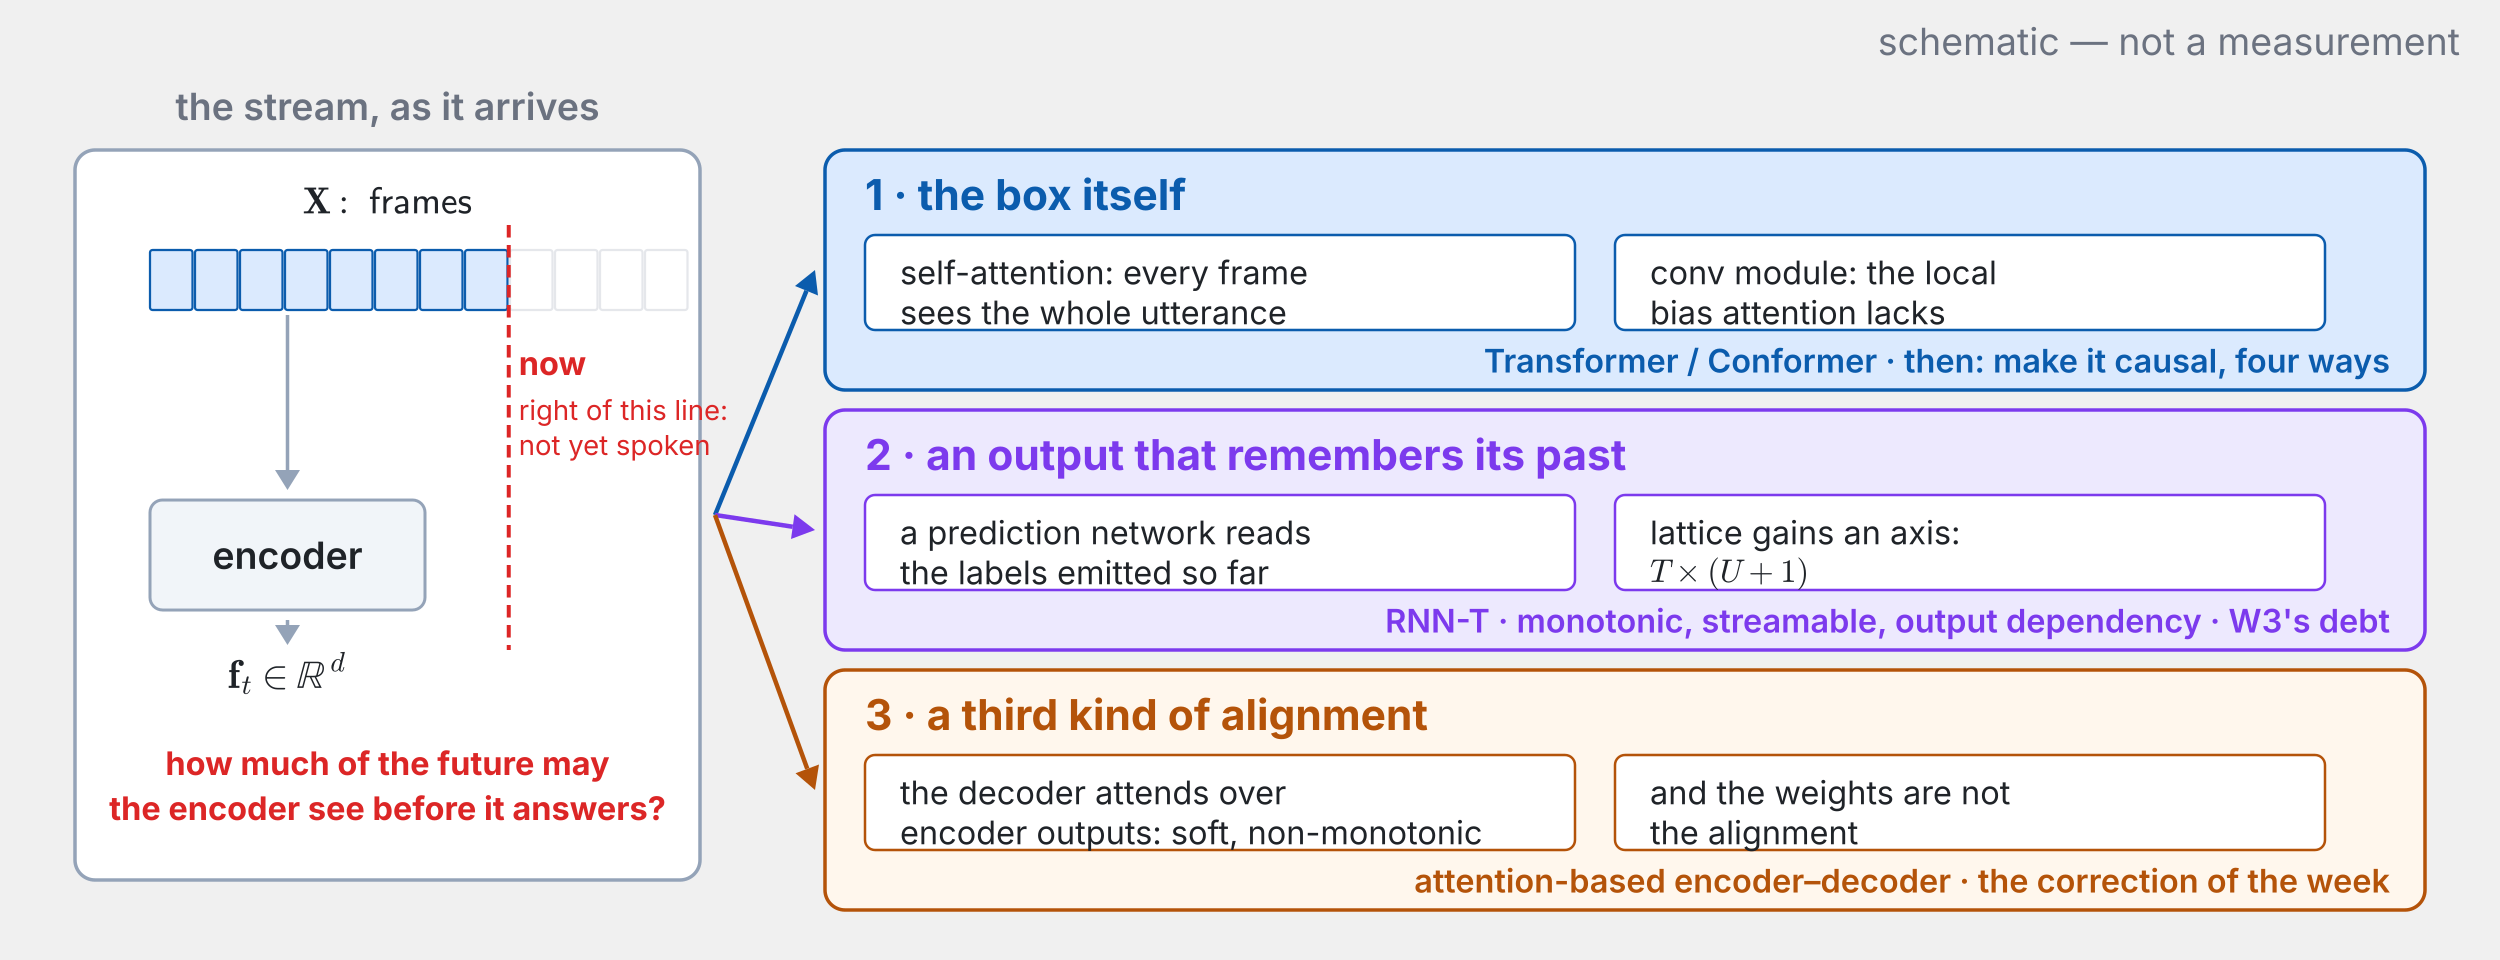
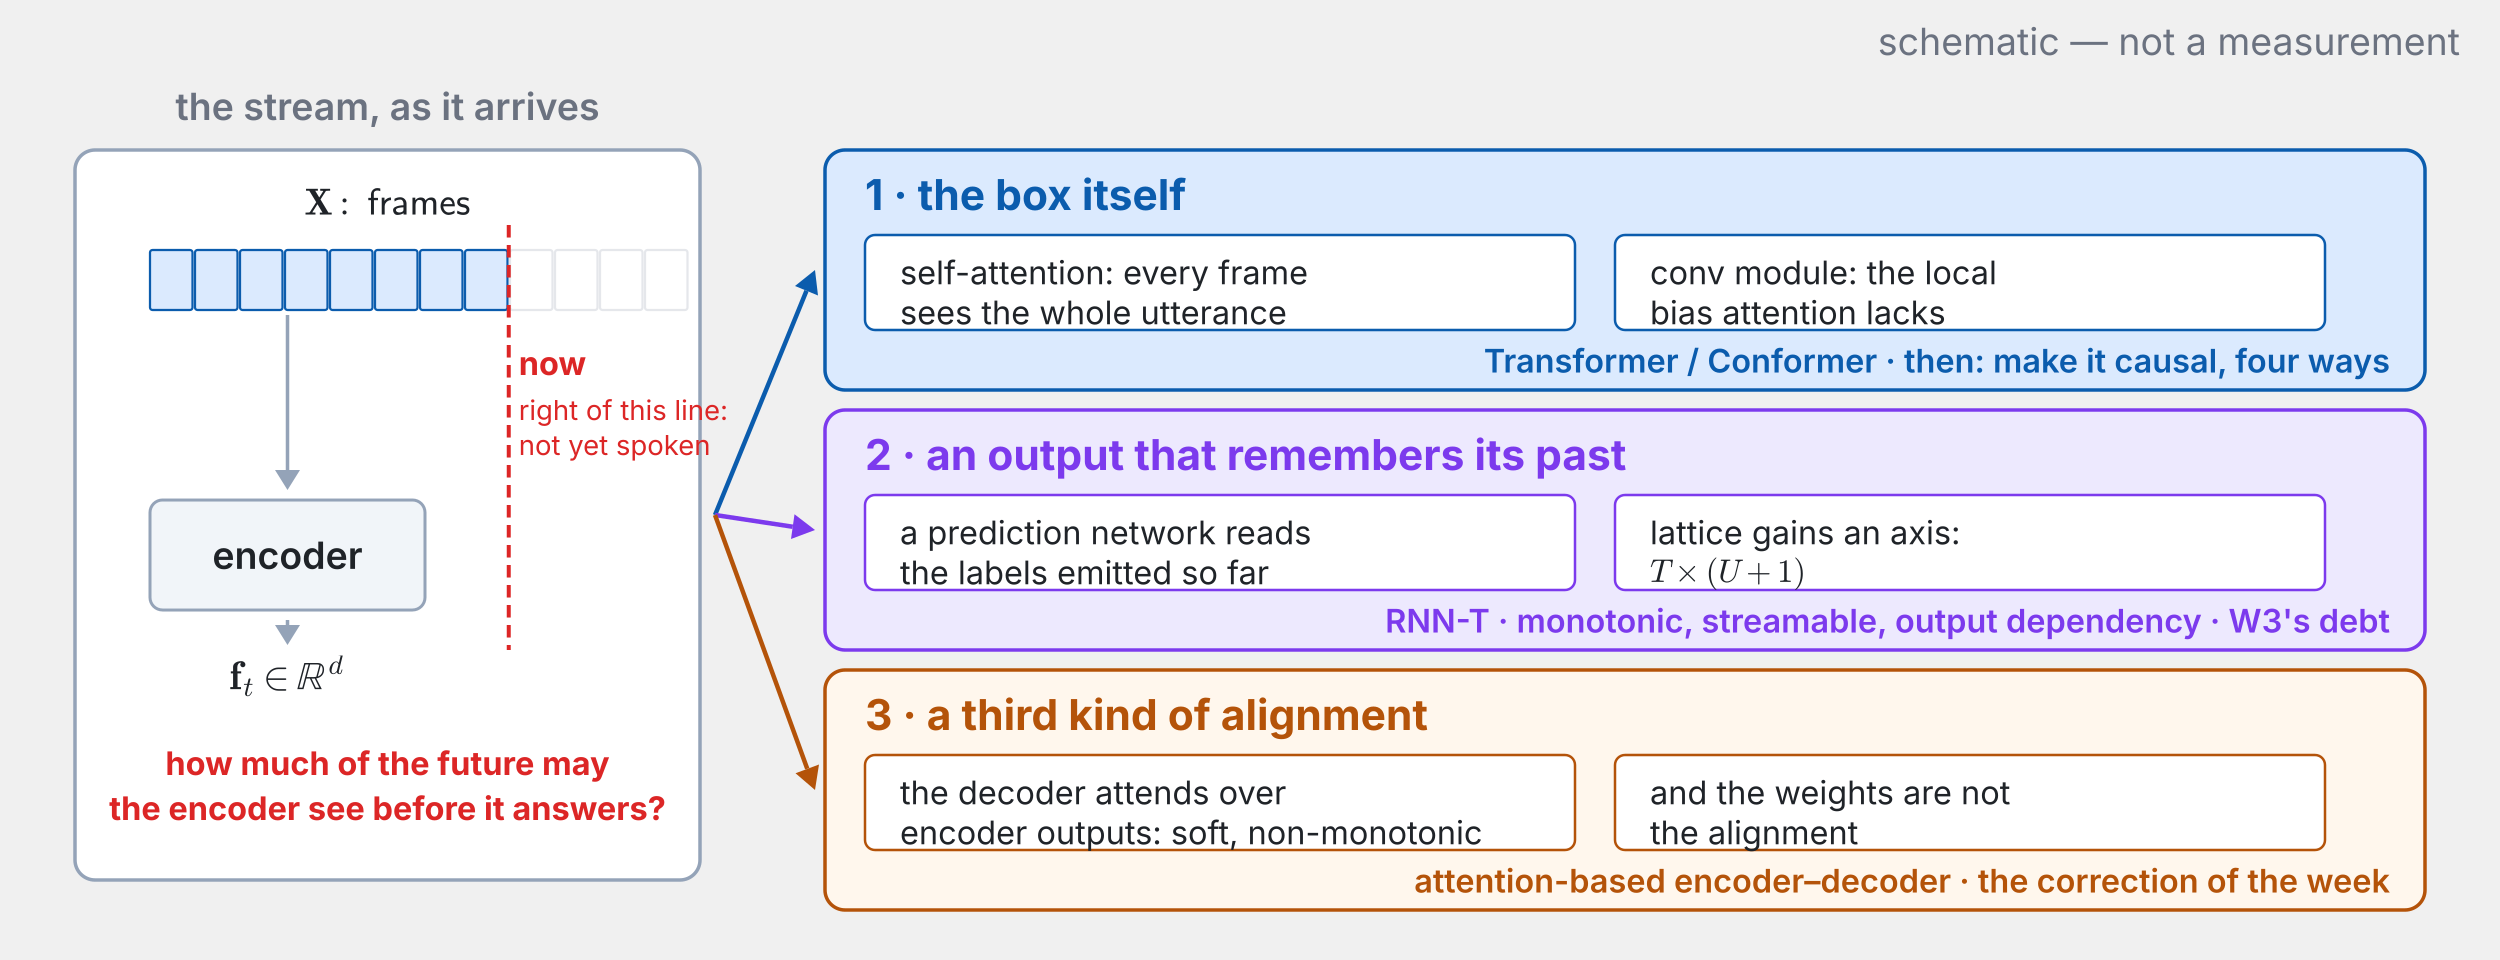
<svg xmlns="http://www.w3.org/2000/svg" xmlns:xlink="http://www.w3.org/1999/xlink" viewBox="0 0 1000 384" width="100%" role="img" font-family="system-ui,-apple-system,Segoe UI,sans-serif">
  <text x="984.0" y="22.0" font-size="15" font-weight="400" fill="#6b7280" text-anchor="end" dominant-baseline="auto">schematic — not a measurement</text>
  <g class="fragment" data-fragment-index="0">
    <rect x="30.0" y="60.0" width="250.0" height="292.0" rx="8" fill="#ffffff" stroke="#94a3b8" stroke-width="1.4" />
    <text x="155.0" y="48.0" font-size="15" font-weight="600" fill="#6b7280" text-anchor="middle" dominant-baseline="auto">the stream, as it arrives</text>
    <rect x="60.0" y="100.0" width="17.0" height="24.0" rx="1" fill="#dbeafe" stroke="#0b5cad" stroke-width="0.9" />
    <rect x="78.0" y="100.0" width="17.0" height="24.0" rx="1" fill="#dbeafe" stroke="#0b5cad" stroke-width="0.9" />
    <rect x="96.0" y="100.0" width="17.0" height="24.0" rx="1" fill="#dbeafe" stroke="#0b5cad" stroke-width="0.9" />
    <rect x="114.0" y="100.0" width="17.0" height="24.0" rx="1" fill="#dbeafe" stroke="#0b5cad" stroke-width="0.9" />
    <rect x="132.0" y="100.0" width="17.0" height="24.0" rx="1" fill="#dbeafe" stroke="#0b5cad" stroke-width="0.9" />
    <rect x="150.0" y="100.0" width="17.0" height="24.0" rx="1" fill="#dbeafe" stroke="#0b5cad" stroke-width="0.9" />
    <rect x="168.0" y="100.0" width="17.0" height="24.0" rx="1" fill="#dbeafe" stroke="#0b5cad" stroke-width="0.9" />
    <rect x="186.0" y="100.0" width="17.0" height="24.0" rx="1" fill="#dbeafe" stroke="#0b5cad" stroke-width="0.9" />
    <rect x="204.0" y="100.0" width="17.0" height="24.0" rx="1" fill="#ffffff" stroke="#e5e7eb" stroke-width="0.9" />
    <rect x="222.0" y="100.0" width="17.0" height="24.0" rx="1" fill="#ffffff" stroke="#e5e7eb" stroke-width="0.9" />
    <rect x="240.0" y="100.0" width="17.0" height="24.0" rx="1" fill="#ffffff" stroke="#e5e7eb" stroke-width="0.9" />
    <rect x="258.0" y="100.0" width="17.0" height="24.0" rx="1" fill="#ffffff" stroke="#e5e7eb" stroke-width="0.9" />
-     <svg x="121.1" y="74" width="67.8" height="15" viewBox="0 0 67.8 15">
+     <svg x="121.775" y="74.483" width="66.45" height="14.517" viewBox="0 0 66.45 14.517">
      <defs>
        <style type="text/css">*{stroke-linejoin: round; stroke-linecap: butt}</style>
      </defs>
      <g id="w4t11-figure_1">
        <g id="w4t11-patch_1">
-           <path d="M 0 15  L 67.8 15  L 67.8 0  L 0 0  L 0 15  z " style="fill: none" />
+           <path d="M 0 14.517  L 66.45 14.517  L 66.45 -0  L 0 -0  L 0 14.517  z " style="fill: none" />
        </g>
        <g id="w4t11-text_1">
-           <g style="fill: #1f2328" transform="translate(0 11.39648) scale(0.15 -0.15)">
+           <g style="fill: #1f2328" transform="translate(0 11.39766) scale(0.15 -0.15)">
            <defs>
-               <path id="w4t11-Cmb10-81" d="M 184 0  L 184 325  Q 856 325 909 384  L 2009 2106  L 825 4063  L 269 4063  L 269 4391  L 2291 4391  L 2291 4063  L 1838 4063  L 2528 2919  L 3225 4013  Q 3225 4028 3158 4036  Q 3091 4044 3053 4044  Q 2872 4063 2688 4063  L 2688 4391  L 4384 4391  L 4384 4063  Q 4159 4063 3925 4053  Q 3691 4044 3653 4006  L 2741 2572  L 4091 325  L 4653 325  L 4653 0  L 2625 0  L 2625 325  L 3084 325  L 2222 1759  L 1344 378  Q 1344 369 1411 358  Q 1478 347 1509 347  Q 1681 325 1881 325  L 1881 0  L 184 0  z " transform="scale(0.015625)" />
-               <path id="w4t11-Cmr10-55" d="M 538 353  Q 538 497 644 600  Q 750 703 891 703  Q 978 703 1062 656  Q 1147 609 1194 525  Q 1241 441 1241 353  Q 1241 213 1137 106  Q 1034 0 891 0  Q 750 0 644 106  Q 538 213 538 353  z M 538 2406  Q 538 2497 584 2578  Q 631 2659 714 2709  Q 797 2759 891 2759  Q 981 2759 1064 2709  Q 1147 2659 1194 2578  Q 1241 2497 1241 2406  Q 1241 2263 1139 2158  Q 1038 2053 891 2053  Q 747 2053 642 2158  Q 538 2263 538 2406  z " transform="scale(0.015625)" />
-               <path id="w4t11-Cmss10-50" d="M 634 0  L 634 2444  L 172 2444  L 172 2841  L 634 2841  L 634 3438  Q 634 3722 775 3969  Q 916 4216 1159 4364  Q 1403 4513 1684 4513  Q 1784 4513 1990 4491  Q 2197 4469 2222 4441  L 2222 3988  Q 2097 4044 1967 4070  Q 1838 4097 1684 4097  Q 1475 4097 1297 3976  Q 1119 3856 1119 3653  L 1119 2841  L 1831 2841  L 1831 2444  L 1141 2444  L 1141 0  L 634 0  z " transform="scale(0.015625)" />
-               <path id="w4t11-Cmss10-84" d="M 513 0  L 513 2881  L 984 2881  L 984 2328  Q 1109 2503 1287 2637  Q 1466 2772 1670 2842  Q 1875 2913 2094 2913  L 2094 2456  Q 1809 2456 1561 2315  Q 1313 2175 1166 1933  Q 1019 1691 1019 1403  L 1019 0  L 513 0  z " transform="scale(0.015625)" />
-               <path id="w4t11-Cmss10-73" d="M 972 -72  Q 766 -72 605 48  Q 444 169 356 359  Q 269 550 269 763  Q 269 1072 580 1256  Q 891 1441 1305 1511  Q 1719 1581 2041 1581  L 2041 1881  Q 2041 2128 1900 2337  Q 1759 2547 1522 2547  Q 1225 2547 1000 2473  Q 775 2400 531 2222  L 494 2675  Q 753 2825 987 2887  Q 1222 2950 1522 2950  Q 1806 2950 2047 2801  Q 2288 2653 2427 2408  Q 2566 2163 2566 1881  L 2566 0  L 2059 0  L 2059 238  Q 1859 84 1576 6  Q 1294 -72 972 -72  z M 756 763  Q 756 566 937 456  Q 1119 347 1331 347  Q 1600 347 1820 467  Q 2041 588 2041 831  L 2041 1228  Q 1641 1228 1198 1125  Q 756 1022 756 763  z " transform="scale(0.015625)" />
-               <path id="w4t11-Cmss10-38" d="M 506 0  L 506 2881  L 991 2881  L 991 2444  Q 1163 2666 1403 2789  Q 1644 2913 1919 2913  Q 2563 2913 2731 2400  Q 2903 2638 3158 2775  Q 3413 2913 3694 2913  Q 4172 2913 4373 2644  Q 4575 2375 4575 1881  L 4575 0  L 4050 0  L 4050 1881  Q 4050 2497 3419 2497  Q 3206 2497 3065 2355  Q 2925 2213 2864 2005  Q 2803 1797 2803 1588  L 2803 0  L 2278 0  L 2278 1881  Q 2278 2203 2120 2350  Q 1963 2497 1644 2497  Q 1428 2497 1290 2355  Q 1153 2213 1092 2005  Q 1031 1797 1031 1588  L 1031 0  L 506 0  z " transform="scale(0.015625)" />
-               <path id="w4t11-Cmss10-82" d="M 1594 -72  Q 1300 -72 1044 51  Q 788 175 602 390  Q 416 606 314 882  Q 213 1159 213 1441  Q 213 1806 373 2159  Q 534 2513 831 2731  Q 1128 2950 1503 2950  Q 2116 2950 2386 2500  Q 2656 2050 2656 1403  L 684 1403  Q 684 1150 801 904  Q 919 659 1130 503  Q 1341 347 1594 347  Q 2150 347 2584 691  L 2625 256  Q 2491 122 2162 25  Q 1834 -72 1594 -72  z M 722 1778  L 2259 1778  Q 2209 2103 2015 2318  Q 1822 2534 1503 2534  Q 1316 2534 1150 2426  Q 984 2319 876 2145  Q 769 1972 722 1778  z " transform="scale(0.015625)" />
-               <path id="w4t11-Cmss10-52" d="M 178 213  L 263 672  Q 716 359 1259 359  Q 1494 359 1659 461  Q 1825 563 1825 781  Q 1825 947 1698 1053  Q 1572 1159 1403 1191  L 1013 1269  Q 688 1334 450 1559  Q 213 1784 213 2100  Q 213 2391 353 2583  Q 494 2775 731 2862  Q 969 2950 1259 2950  Q 1538 2950 1745 2904  Q 1953 2859 2194 2747  L 2119 2297  Q 1888 2434 1673 2490  Q 1459 2547 1191 2547  Q 981 2547 836 2455  Q 691 2363 691 2163  Q 691 2025 800 1926  Q 909 1828 1063 1791  L 1491 1709  Q 1709 1659 1895 1537  Q 2081 1416 2192 1233  Q 2303 1050 2303 831  Q 2303 525 2167 323  Q 2031 122 1798 25  Q 1566 -72 1259 -72  Q 684 -72 178 213  z " transform="scale(0.015625)" />
+               <path id="w4t11-Cmb10-58" d="M 184 0  L 184 325  Q 856 325 909 384  L 2009 2106  L 825 4063  L 269 4063  L 269 4391  L 2291 4391  L 2291 4063  L 1838 4063  L 2528 2919  L 3225 4013  Q 3225 4028 3158 4036  Q 3091 4044 3053 4044  Q 2872 4063 2688 4063  L 2688 4391  L 4384 4391  L 4384 4063  Q 4159 4063 3925 4053  Q 3691 4044 3653 4006  L 2741 2572  L 4091 325  L 4653 325  L 4653 0  L 2625 0  L 2625 325  L 3084 325  L 2222 1759  L 1344 378  Q 1344 369 1411 358  Q 1478 347 1509 347  Q 1681 325 1881 325  L 1881 0  L 184 0  z " transform="scale(0.015625)" />
+               <path id="w4t11-Cmr10-3a" d="M 538 353  Q 538 497 644 600  Q 750 703 891 703  Q 978 703 1062 656  Q 1147 609 1194 525  Q 1241 441 1241 353  Q 1241 213 1137 106  Q 1034 0 891 0  Q 750 0 644 106  Q 538 213 538 353  z M 538 2406  Q 538 2497 584 2578  Q 631 2659 714 2709  Q 797 2759 891 2759  Q 981 2759 1064 2709  Q 1147 2659 1194 2578  Q 1241 2497 1241 2406  Q 1241 2263 1139 2158  Q 1038 2053 891 2053  Q 747 2053 642 2158  Q 538 2263 538 2406  z " transform="scale(0.015625)" />
+               <path id="w4t11-Cmss10-66" d="M 634 0  L 634 2444  L 172 2444  L 172 2841  L 634 2841  L 634 3438  Q 634 3722 775 3969  Q 916 4216 1159 4364  Q 1403 4513 1684 4513  Q 1784 4513 1990 4491  Q 2197 4469 2222 4441  L 2222 3988  Q 2097 4044 1967 4070  Q 1838 4097 1684 4097  Q 1475 4097 1297 3976  Q 1119 3856 1119 3653  L 1119 2841  L 1831 2841  L 1831 2444  L 1141 2444  L 1141 0  L 634 0  z " transform="scale(0.015625)" />
+               <path id="w4t11-Cmss10-72" d="M 513 0  L 513 2881  L 984 2881  L 984 2328  Q 1109 2503 1287 2637  Q 1466 2772 1670 2842  Q 1875 2913 2094 2913  L 2094 2456  Q 1809 2456 1561 2315  Q 1313 2175 1166 1933  Q 1019 1691 1019 1403  L 1019 0  L 513 0  z " transform="scale(0.015625)" />
+               <path id="w4t11-Cmss10-61" d="M 972 -72  Q 766 -72 605 48  Q 444 169 356 359  Q 269 550 269 763  Q 269 1072 580 1256  Q 891 1441 1305 1511  Q 1719 1581 2041 1581  L 2041 1881  Q 2041 2128 1900 2337  Q 1759 2547 1522 2547  Q 1225 2547 1000 2473  Q 775 2400 531 2222  L 494 2675  Q 753 2825 987 2887  Q 1222 2950 1522 2950  Q 1806 2950 2047 2801  Q 2288 2653 2427 2408  Q 2566 2163 2566 1881  L 2566 0  L 2059 0  L 2059 238  Q 1859 84 1576 6  Q 1294 -72 972 -72  z M 756 763  Q 756 566 937 456  Q 1119 347 1331 347  Q 1600 347 1820 467  Q 2041 588 2041 831  L 2041 1228  Q 1641 1228 1198 1125  Q 756 1022 756 763  z " transform="scale(0.015625)" />
+               <path id="w4t11-Cmss10-6d" d="M 506 0  L 506 2881  L 991 2881  L 991 2444  Q 1163 2666 1403 2789  Q 1644 2913 1919 2913  Q 2563 2913 2731 2400  Q 2903 2638 3158 2775  Q 3413 2913 3694 2913  Q 4172 2913 4373 2644  Q 4575 2375 4575 1881  L 4575 0  L 4050 0  L 4050 1881  Q 4050 2497 3419 2497  Q 3206 2497 3065 2355  Q 2925 2213 2864 2005  Q 2803 1797 2803 1588  L 2803 0  L 2278 0  L 2278 1881  Q 2278 2203 2120 2350  Q 1963 2497 1644 2497  Q 1428 2497 1290 2355  Q 1153 2213 1092 2005  Q 1031 1797 1031 1588  L 1031 0  L 506 0  z " transform="scale(0.015625)" />
+               <path id="w4t11-Cmss10-65" d="M 1594 -72  Q 1300 -72 1044 51  Q 788 175 602 390  Q 416 606 314 882  Q 213 1159 213 1441  Q 213 1806 373 2159  Q 534 2513 831 2731  Q 1128 2950 1503 2950  Q 2116 2950 2386 2500  Q 2656 2050 2656 1403  L 684 1403  Q 684 1150 801 904  Q 919 659 1130 503  Q 1341 347 1594 347  Q 2150 347 2584 691  L 2625 256  Q 2491 122 2162 25  Q 1834 -72 1594 -72  z M 722 1778  L 2259 1778  Q 2209 2103 2015 2318  Q 1822 2534 1503 2534  Q 1316 2534 1150 2426  Q 984 2319 876 2145  Q 769 1972 722 1778  z " transform="scale(0.015625)" />
+               <path id="w4t11-Cmss10-73" d="M 178 213  L 263 672  Q 716 359 1259 359  Q 1494 359 1659 461  Q 1825 563 1825 781  Q 1825 947 1698 1053  Q 1572 1159 1403 1191  L 1013 1269  Q 688 1334 450 1559  Q 213 1784 213 2100  Q 213 2391 353 2583  Q 494 2775 731 2862  Q 969 2950 1259 2950  Q 1538 2950 1745 2904  Q 1953 2859 2194 2747  L 2119 2297  Q 1888 2434 1673 2490  Q 1459 2547 1191 2547  Q 981 2547 836 2455  Q 691 2363 691 2163  Q 691 2025 800 1926  Q 909 1828 1063 1791  L 1491 1709  Q 1709 1659 1895 1537  Q 2081 1416 2192 1233  Q 2303 1050 2303 831  Q 2303 525 2167 323  Q 2031 122 1798 25  Q 1566 -72 1259 -72  Q 684 -72 178 213  z " transform="scale(0.015625)" />
            </defs>
-             <use xlink:href="#w4t11-Cmb10-81" transform="translate(0 0.484375)" />
-             <use xlink:href="#w4t11-Cmr10-55" transform="translate(95.48834 0.484375)" />
-             <use xlink:href="#w4t11-Cmss10-50" transform="translate(176.507 0.484375)" />
-             <use xlink:href="#w4t11-Cmss10-84" transform="translate(207.0246 0.484375)" />
-             <use xlink:href="#w4t11-Cmss10-73" transform="translate(241.1066 0.484375)" />
-             <use xlink:href="#w4t11-Cmss10-38" transform="translate(289.1047 0.484375)" />
-             <use xlink:href="#w4t11-Cmss10-82" transform="translate(368.4992 0.484375)" />
-             <use xlink:href="#w4t11-Cmss10-52" transform="translate(412.884 0.484375)" />
+             <use xlink:href="#w4t11-Cmb10-58" transform="translate(0 0.484375)" />
+             <use xlink:href="#w4t11-Cmr10-3a" transform="translate(93.04688 0.484375)" />
+             <use xlink:href="#w4t11-Cmss10-66" transform="translate(167.555 0.484375)" />
+             <use xlink:href="#w4t11-Cmss10-72" transform="translate(198.0726 0.484375)" />
+             <use xlink:href="#w4t11-Cmss10-61" transform="translate(232.1547 0.484375)" />
+             <use xlink:href="#w4t11-Cmss10-6d" transform="translate(280.1527 0.484375)" />
+             <use xlink:href="#w4t11-Cmss10-65" transform="translate(359.5472 0.484375)" />
+             <use xlink:href="#w4t11-Cmss10-73" transform="translate(403.932 0.484375)" />
          </g>
        </g>
      </g>
    </svg>
    <line x1="203.5" y1="90.0" x2="203.5" y2="260.0" stroke="#dc2626" stroke-width="1.6" stroke-dasharray="5 3" />
    <text x="207.5" y="150.0" font-size="13" font-weight="700" fill="#dc2626" text-anchor="start" dominant-baseline="auto">now</text>
    <text x="207.5" y="168.0" font-size="11" font-weight="400" fill="#dc2626" text-anchor="start" dominant-baseline="auto">right of this line:</text>
    <text x="207.5" y="182.0" font-size="11" font-weight="400" fill="#dc2626" text-anchor="start" dominant-baseline="auto">not yet spoken</text>
    <rect x="60.0" y="200.0" width="110.0" height="44.0" rx="5" fill="#f1f5f9" stroke="#94a3b8" stroke-width="1.2" />
    <text x="115.0" y="222.0" font-size="15" font-weight="600" fill="#1f2328" text-anchor="middle" dominant-baseline="middle">encoder</text>
    <line x1="115.0" y1="126.0" x2="115.0" y2="188.0" stroke="#94a3b8" stroke-width="1.4" />
    <polygon points="115.0,196.0 110.0,188.0 120.0,188.0" fill="#94a3b8" />
-     <svg x="91.08" y="260.756" width="47.84" height="18.244" viewBox="0 0 47.84 18.244">
+     <svg x="91.72" y="262.2" width="46.56" height="16.8" viewBox="0 0 46.56 16.8">
      <defs>
        <style type="text/css">*{stroke-linejoin: round; stroke-linecap: butt}</style>
      </defs>
      <g id="w4t12-figure_1">
        <g id="w4t12-patch_1">
-           <path d="M 0 18.244  L 47.84 18.244  L 47.84 0  L 0 0  L 0 18.244  z " style="fill: none" />
+           <path d="M 0 16.8  L 46.56 16.8  L 46.56 0  L 0 0  L 0 16.8  z " style="fill: none" />
        </g>
        <g id="w4t12-text_1">
-           <g style="fill: #1f2328" transform="translate(0 14.4) scale(0.16 -0.16)">
+           <g style="fill: #1f2328" transform="translate(0 13.4725) scale(0.16 -0.16)">
            <defs>
-               <path id="w4t12-Cmb10-50" d="M 159 0  L 159 325  L 603 325  L 603 2516  L 244 2516  L 244 2841  L 603 2841  L 603 3525  Q 603 3853 801 4070  Q 1000 4288 1304 4384  Q 1609 4481 1931 4481  Q 2188 4481 2380 4318  Q 2572 4156 2572 3909  Q 2572 3738 2453 3619  Q 2334 3500 2169 3500  Q 2003 3500 1881 3622  Q 1759 3744 1759 3909  Q 1759 4106 1900 4225  L 1869 4225  Q 1581 4225 1431 4014  Q 1281 3803 1281 3506  L 1281 2841  L 1900 2841  L 1900 2516  L 1319 2516  L 1319 325  L 1875 325  L 1875 0  L 159 0  z " transform="scale(0.015625)" />
-               <path id="w4t12-Cmmi10-30" d="M 397 519  Q 397 613 416 697  L 878 2534  L 206 2534  Q 141 2534 141 2619  Q 166 2759 225 2759  L 934 2759  L 1191 3803  Q 1216 3888 1291 3947  Q 1366 4006 1459 4006  Q 1541 4006 1595 3957  Q 1650 3909 1650 3828  Q 1650 3809 1648 3798  Q 1647 3788 1644 3775  L 1388 2759  L 2047 2759  Q 2113 2759 2113 2675  Q 2109 2659 2100 2621  Q 2091 2584 2075 2559  Q 2059 2534 2028 2534  L 1331 2534  L 872 684  Q 825 503 825 372  Q 825 97 1013 97  Q 1294 97 1511 361  Q 1728 625 1844 941  Q 1869 978 1894 978  L 1972 978  Q 1997 978 2012 961  Q 2028 944 2028 922  Q 2028 909 2022 903  Q 1881 516 1612 222  Q 1344 -72 997 -72  Q 744 -72 570 93  Q 397 259 397 519  z " transform="scale(0.015625)" />
-               <path id="w4t12-Cmsy10-3b" d="M 1356 403  Q 1838 0 2497 0  L 3616 0  Q 3666 0 3698 -37  Q 3731 -75 3731 -128  Q 3731 -175 3698 -215  Q 3666 -256 3616 -256  L 2478 -256  Q 1969 -256 1519 -12  Q 1069 231 800 657  Q 531 1084 531 1600  Q 531 2116 800 2542  Q 1069 2969 1519 3212  Q 1969 3456 2478 3456  L 3616 3456  Q 3666 3456 3698 3415  Q 3731 3375 3731 3328  Q 3731 3275 3698 3237  Q 3666 3200 3616 3200  L 2497 3200  Q 2184 3200 1889 3097  Q 1594 2994 1356 2797  Q 1122 2600 958 2304  Q 794 2009 794 1728  L 3616 1728  Q 3666 1728 3698 1687  Q 3731 1647 3731 1600  Q 3731 1553 3698 1512  Q 3666 1472 3616 1472  L 794 1472  Q 794 1194 958 897  Q 1122 600 1356 403  z " transform="scale(0.015625)" />
-               <path id="w4t12-STIXGeneral-Italic-2dd" d="M 1229 4179  L 3360 4179  Q 3827 4179 4108 3894  Q 4390 3610 4390 3142  Q 4390 2554 4060 2186  Q 3731 1818 3149 1715  L 4026 0  L 2925 0  L 2125 1690  L 1549 1690  L 1094 0  L 109 0  L 1229 4179  z M 3866 3821  L 3392 2022  Q 3770 2144 3962 2438  Q 4154 2733 4154 3136  Q 4154 3584 3866 3821  z M 3142 1978  L 3648 3872  Q 3450 3942 3296 3942  L 2150 3942  L 1613 1926  L 2630 1926  Q 2957 1926 3142 1978  z M 3629 237  L 2899 1696  Q 2829 1683 2682 1683  Q 2630 1683 2531 1686  Q 2432 1690 2387 1690  L 3072 237  L 3629 237  z M 1907 3942  L 1408 3942  L 416 237  L 915 237  L 1907 3942  z " transform="scale(0.015625)" />
-               <path id="w4t12-Cmmi10-51" d="M 1113 -72  Q 709 -72 476 233  Q 244 538 244 953  Q 244 1363 456 1803  Q 669 2244 1030 2536  Q 1391 2828 1806 2828  Q 1994 2828 2145 2723  Q 2297 2619 2381 2444  L 2741 3872  Q 2766 3981 2772 4044  Q 2772 4147 2356 4147  Q 2291 4147 2291 4231  Q 2294 4247 2305 4287  Q 2316 4328 2333 4350  Q 2350 4372 2381 4372  L 3244 4441  Q 3322 4441 3322 4359  L 2400 678  Q 2356 572 2356 372  Q 2356 97 2541 97  Q 2741 97 2845 351  Q 2950 606 3022 941  Q 3034 978 3072 978  L 3150 978  Q 3175 978 3190 956  Q 3206 934 3206 916  Q 3094 469 2961 198  Q 2828 -72 2528 -72  Q 2313 -72 2147 54  Q 1981 181 1941 391  Q 1528 -72 1113 -72  z M 1119 97  Q 1350 97 1567 270  Q 1784 444 1941 678  Q 1947 684 1947 703  L 2297 2113  Q 2259 2338 2131 2500  Q 2003 2663 1791 2663  Q 1575 2663 1389 2486  Q 1203 2309 1075 2069  Q 950 1813 836 1366  Q 722 919 722 672  Q 722 450 817 273  Q 913 97 1119 97  z " transform="scale(0.015625)" />
+               <path id="w4t12-Cmb10-66" d="M 159 0  L 159 325  L 603 325  L 603 2516  L 244 2516  L 244 2841  L 603 2841  L 603 3525  Q 603 3853 801 4070  Q 1000 4288 1304 4384  Q 1609 4481 1931 4481  Q 2188 4481 2380 4318  Q 2572 4156 2572 3909  Q 2572 3738 2453 3619  Q 2334 3500 2169 3500  Q 2003 3500 1881 3622  Q 1759 3744 1759 3909  Q 1759 4106 1900 4225  L 1869 4225  Q 1581 4225 1431 4014  Q 1281 3803 1281 3506  L 1281 2841  L 1900 2841  L 1900 2516  L 1319 2516  L 1319 325  L 1875 325  L 1875 0  L 159 0  z " transform="scale(0.015625)" />
+               <path id="w4t12-Cmmi10-74" d="M 397 519  Q 397 613 416 697  L 878 2534  L 206 2534  Q 141 2534 141 2619  Q 166 2759 225 2759  L 934 2759  L 1191 3803  Q 1216 3888 1291 3947  Q 1366 4006 1459 4006  Q 1541 4006 1595 3957  Q 1650 3909 1650 3828  Q 1650 3809 1648 3798  Q 1647 3788 1644 3775  L 1388 2759  L 2047 2759  Q 2113 2759 2113 2675  Q 2109 2659 2100 2621  Q 2091 2584 2075 2559  Q 2059 2534 2028 2534  L 1331 2534  L 872 684  Q 825 503 825 372  Q 825 97 1013 97  Q 1294 97 1511 361  Q 1728 625 1844 941  Q 1869 978 1894 978  L 1972 978  Q 1997 978 2012 961  Q 2028 944 2028 922  Q 2028 909 2022 903  Q 1881 516 1612 222  Q 1344 -72 997 -72  Q 744 -72 570 93  Q 397 259 397 519  z " transform="scale(0.015625)" />
+               <path id="w4t12-Cmsy10-32" d="M 1356 403  Q 1838 0 2497 0  L 3616 0  Q 3666 0 3698 -37  Q 3731 -75 3731 -128  Q 3731 -175 3698 -215  Q 3666 -256 3616 -256  L 2478 -256  Q 1969 -256 1519 -12  Q 1069 231 800 657  Q 531 1084 531 1600  Q 531 2116 800 2542  Q 1069 2969 1519 3212  Q 1969 3456 2478 3456  L 3616 3456  Q 3666 3456 3698 3415  Q 3731 3375 3731 3328  Q 3731 3275 3698 3237  Q 3666 3200 3616 3200  L 2497 3200  Q 2184 3200 1889 3097  Q 1594 2994 1356 2797  Q 1122 2600 958 2304  Q 794 2009 794 1728  L 3616 1728  Q 3666 1728 3698 1687  Q 3731 1647 3731 1600  Q 3731 1553 3698 1512  Q 3666 1472 3616 1472  L 794 1472  Q 794 1194 958 897  Q 1122 600 1356 403  z " transform="scale(0.015625)" />
+               <path id="w4t12-STIXGeneral-Italic-211d" d="M 1229 4179  L 3360 4179  Q 3827 4179 4108 3894  Q 4390 3610 4390 3142  Q 4390 2554 4060 2186  Q 3731 1818 3149 1715  L 4026 0  L 2925 0  L 2125 1690  L 1549 1690  L 1094 0  L 109 0  L 1229 4179  z M 3866 3821  L 3392 2022  Q 3770 2144 3962 2438  Q 4154 2733 4154 3136  Q 4154 3584 3866 3821  z M 3142 1978  L 3648 3872  Q 3450 3942 3296 3942  L 2150 3942  L 1613 1926  L 2630 1926  Q 2957 1926 3142 1978  z M 3629 237  L 2899 1696  Q 2829 1683 2682 1683  Q 2630 1683 2531 1686  Q 2432 1690 2387 1690  L 3072 237  L 3629 237  z M 1907 3942  L 1408 3942  L 416 237  L 915 237  L 1907 3942  z " transform="scale(0.015625)" />
+               <path id="w4t12-Cmmi10-64" d="M 1113 -72  Q 709 -72 476 233  Q 244 538 244 953  Q 244 1363 456 1803  Q 669 2244 1030 2536  Q 1391 2828 1806 2828  Q 1994 2828 2145 2723  Q 2297 2619 2381 2444  L 2741 3872  Q 2766 3981 2772 4044  Q 2772 4147 2356 4147  Q 2291 4147 2291 4231  Q 2294 4247 2305 4287  Q 2316 4328 2333 4350  Q 2350 4372 2381 4372  L 3244 4441  Q 3322 4441 3322 4359  L 2400 678  Q 2356 572 2356 372  Q 2356 97 2541 97  Q 2741 97 2845 351  Q 2950 606 3022 941  Q 3034 978 3072 978  L 3150 978  Q 3175 978 3190 956  Q 3206 934 3206 916  Q 3094 469 2961 198  Q 2828 -72 2528 -72  Q 2313 -72 2147 54  Q 1981 181 1941 391  Q 1528 -72 1113 -72  z M 1119 97  Q 1350 97 1567 270  Q 1784 444 1941 678  Q 1947 684 1947 703  L 2297 2113  Q 2259 2338 2131 2500  Q 2003 2663 1791 2663  Q 1575 2663 1389 2486  Q 1203 2309 1075 2069  Q 950 1813 836 1366  Q 722 919 722 672  Q 722 450 817 273  Q 913 97 1119 97  z " transform="scale(0.015625)" />
            </defs>
-             <use xlink:href="#w4t12-Cmb10-50" transform="translate(0 0.137328)" />
-             <use xlink:href="#w4t12-Cmmi10-30" transform="translate(34.52187 -14.86263) scale(0.7)" />
-             <use xlink:href="#w4t12-Cmsy10-3b" transform="translate(85.50113 0.137328)" />
-             <use xlink:href="#w4t12-STIXGeneral-Italic-2dd" transform="translate(172.1027 0.137328)" />
-             <use xlink:href="#w4t12-Cmmi10-51" transform="translate(256.4958 41.42656) scale(0.7)" />
+             <use xlink:href="#w4t12-Cmb10-66" transform="translate(0 0.1625)" />
+             <use xlink:href="#w4t12-Cmmi10-74" transform="translate(34.98172 -16.84375) scale(0.7)" />
+             <use xlink:href="#w4t12-Cmsy10-32" transform="translate(84.17645 0.1625)" />
+             <use xlink:href="#w4t12-STIXGeneral-Italic-211d" transform="translate(168.3366 0.1625)" />
+             <use xlink:href="#w4t12-Cmmi10-64" transform="translate(247.7728 38.42656) scale(0.7)" />
          </g>
        </g>
      </g>
    </svg>
    <line x1="115.0" y1="248.0" x2="115.0" y2="250.0" stroke="#94a3b8" stroke-width="1.4" />
    <polygon points="115.0,258.0 110.0,250.0 120.0,250.0" fill="#94a3b8" />
    <text x="155.0" y="310.0" font-size="13" font-weight="700" fill="#dc2626" text-anchor="middle" dominant-baseline="auto">how much of the future may</text>
    <text x="155.0" y="328.0" font-size="13" font-weight="700" fill="#dc2626" text-anchor="middle" dominant-baseline="auto">the encoder see before it answers?</text>
  </g>
  <g class="fragment" data-fragment-index="1">
    <rect x="330.0" y="60.0" width="640.0" height="96.0" rx="8" fill="#dbeafe" stroke="#0b5cad" stroke-width="1.4" />
    <line x1="286.0" y1="206.0" x2="322.6" y2="116.3" stroke="#0b5cad" stroke-width="1.8" />
    <polygon points="326.0,108.0 327.2,118.2 318.0,114.4" fill="#0b5cad" />
    <text x="346.0" y="84.0" font-size="17" font-weight="700" fill="#0b5cad" text-anchor="start" dominant-baseline="auto">1 · the box itself</text>
    <rect x="346.0" y="94.0" width="284.0" height="38.0" rx="4" fill="#ffffff" stroke="#0b5cad" stroke-width="1.0" />
    <text x="360.0" y="109.0" font-size="13" font-weight="400" fill="#1f2328" text-anchor="start" dominant-baseline="middle">self-attention: every frame</text>
    <text x="360.0" y="125.0" font-size="13" font-weight="400" fill="#1f2328" text-anchor="start" dominant-baseline="middle">sees the whole utterance</text>
    <rect x="646.0" y="94.0" width="284.0" height="38.0" rx="4" fill="#ffffff" stroke="#0b5cad" stroke-width="1.0" />
    <text x="660.0" y="109.0" font-size="13" font-weight="400" fill="#1f2328" text-anchor="start" dominant-baseline="middle">conv module: the local</text>
    <text x="660.0" y="125.0" font-size="13" font-weight="400" fill="#1f2328" text-anchor="start" dominant-baseline="middle">bias attention lacks</text>
    <text x="956.0" y="149.0" font-size="13" font-weight="600" fill="#0b5cad" text-anchor="end" dominant-baseline="auto">Transformer / Conformer  ·  then: make it causal, four ways</text>
  </g>
  <g class="fragment" data-fragment-index="2">
    <rect x="330.0" y="164.0" width="640.0" height="96.0" rx="8" fill="#ede9fe" stroke="#7c3aed" stroke-width="1.4" />
    <line x1="286.0" y1="206.0" x2="317.1" y2="210.7" stroke="#7c3aed" stroke-width="1.8" />
    <polygon points="326.0,212.0 316.4,215.6 317.8,205.7" fill="#7c3aed" />
    <text x="346.0" y="188.0" font-size="17" font-weight="700" fill="#7c3aed" text-anchor="start" dominant-baseline="auto">2 · an output that remembers its past</text>
    <rect x="346.0" y="198.0" width="284.0" height="38.0" rx="4" fill="#ffffff" stroke="#7c3aed" stroke-width="1.0" />
    <text x="360.0" y="213.0" font-size="13" font-weight="400" fill="#1f2328" text-anchor="start" dominant-baseline="middle">a prediction network reads</text>
    <text x="360.0" y="229.0" font-size="13" font-weight="400" fill="#1f2328" text-anchor="start" dominant-baseline="middle">the labels emitted so far</text>
    <rect x="646.0" y="198.0" width="284.0" height="38.0" rx="4" fill="#ffffff" stroke="#7c3aed" stroke-width="1.0" />
    <text x="660.0" y="213.0" font-size="13" font-weight="400" fill="#1f2328" text-anchor="start" dominant-baseline="middle">lattice gains an axis:</text>
-     <svg x="660" y="222.873" width="63.7" height="13.127" viewBox="0 0 63.7 13.127">
+     <svg x="660" y="223" width="62.4" height="13" viewBox="0 0 62.4 13">
      <defs>
        <style type="text/css">*{stroke-linejoin: round; stroke-linecap: butt}</style>
      </defs>
      <g id="w4t13-figure_1">
        <g id="w4t13-patch_1">
-           <path d="M 0 13.127  L 63.7 13.127  L 63.7 0  L 0 0  L 0 13.127  z " style="fill: none" />
+           <path d="M 0 13  L 62.4 13  L 62.4 0  L 0 0  L 0 13  z " style="fill: none" />
        </g>
        <g id="w4t13-text_1">
-           <g style="fill: #1f2328" transform="translate(0 9.876953) scale(0.13 -0.13)">
+           <g style="fill: #1f2328" transform="translate(0 9.75) scale(0.13 -0.13)">
            <defs>
-               <path id="w4t13-Cmmi10-78" d="M 294 84  Q 297 100 308 140  Q 319 181 336 203  Q 353 225 384 225  Q 934 225 1113 256  Q 1284 300 1319 441  L 2194 3956  Q 2222 4034 2222 4097  Q 2222 4147 1997 4147  L 1625 4147  Q 1197 4147 964 4015  Q 731 3884 622 3668  Q 513 3453 341 2963  Q 319 2906 275 2906  L 219 2906  Q 153 2906 153 2988  L 609 4313  Q 622 4372 672 4372  L 4453 4372  Q 4519 4372 4519 4288  L 4306 2963  Q 4306 2944 4284 2925  Q 4263 2906 4244 2906  L 4184 2906  Q 4122 2906 4122 2988  Q 4191 3441 4191 3628  Q 4191 3853 4097 3968  Q 4003 4084 3853 4115  Q 3703 4147 3463 4147  L 3084 4147  Q 2913 4147 2853 4115  Q 2794 4084 2753 3928  L 1875 416  Q 1872 403 1870 390  Q 1869 378 1863 359  Q 1863 278 1959 256  Q 2125 225 2669 225  Q 2731 225 2731 141  Q 2709 50 2696 25  Q 2684 0 2625 0  L 359 0  Q 294 0 294 84  z " transform="scale(0.015625)" />
-               <path id="w4t13-Cmsy10-d" d="M 941 184  Q 941 234 972 275  L 2303 1600  L 972 2931  Q 941 2963 941 3016  Q 941 3063 978 3103  Q 1016 3144 1069 3144  Q 1113 3144 1166 3103  L 2491 1778  L 3809 3103  Q 3863 3144 3903 3144  Q 3956 3144 3993 3106  Q 4031 3069 4031 3016  Q 4031 2963 4000 2931  L 2669 1600  L 4000 275  Q 4031 234 4031 184  Q 4031 131 3993 93  Q 3956 56 3903 56  Q 3856 56 3809 103  L 2491 1422  L 1166 103  Q 1119 56 1069 56  Q 1016 56 978 97  Q 941 138 941 184  z " transform="scale(0.015625)" />
-               <path id="w4t13-Cmr10-77" d="M 1984 -1588  Q 1628 -1306 1370 -942  Q 1113 -578 948 -165  Q 784 247 703 697  Q 622 1147 622 1600  Q 622 2059 703 2509  Q 784 2959 951 3375  Q 1119 3791 1378 4153  Q 1638 4516 1984 4788  Q 1984 4800 2016 4800  L 2075 4800  Q 2094 4800 2109 4783  Q 2125 4766 2125 4744  Q 2125 4716 2113 4703  Q 1800 4397 1592 4047  Q 1384 3697 1257 3301  Q 1131 2906 1075 2482  Q 1019 2059 1019 1600  Q 1019 -434 2106 -1491  Q 2125 -1509 2125 -1544  Q 2125 -1559 2108 -1579  Q 2091 -1600 2075 -1600  L 2016 -1600  Q 1984 -1600 1984 -1588  z " transform="scale(0.015625)" />
-               <path id="w4t13-Cmmi10-4a" d="M 941 891  Q 941 656 1033 472  Q 1125 288 1300 186  Q 1475 84 1709 84  Q 1984 84 2245 196  Q 2506 309 2715 509  Q 2925 709 3073 965  Q 3222 1222 3284 1472  L 3859 3781  Q 3872 3850 3872 3878  Q 3872 4147 3378 4147  Q 3316 4147 3316 4231  Q 3338 4313 3350 4342  Q 3363 4372 3425 4372  L 4813 4372  Q 4841 4372 4859 4344  Q 4878 4316 4878 4288  Q 4878 4284 4865 4239  Q 4853 4194 4836 4170  Q 4819 4147 4794 4147  Q 4181 4147 4084 3756  L 3506 1447  Q 3434 1147 3264 864  Q 3094 581 2845 351  Q 2597 122 2298 -9  Q 2000 -141 1691 -141  Q 1338 -141 1045 14  Q 753 169 587 447  Q 422 725 422 1088  Q 422 1297 469 1472  L 1088 3956  Q 1100 4019 1100 4044  Q 1100 4113 1025 4122  Q 903 4147 563 4147  Q 500 4147 500 4231  Q 522 4313 534 4342  Q 547 4372 609 4372  L 2328 4372  Q 2394 4372 2394 4288  Q 2391 4272 2381 4234  Q 2372 4197 2356 4172  Q 2341 4147 2309 4147  Q 1919 4147 1766 4103  Q 1681 4072 1644 3928  L 1025 1447  Q 941 1109 941 891  z " transform="scale(0.015625)" />
-               <path id="w4t13-Cmr10-4c" d="M 481 1472  Q 428 1472 393 1512  Q 359 1553 359 1600  Q 359 1647 393 1687  Q 428 1728 481 1728  L 2363 1728  L 2363 3616  Q 2363 3666 2400 3698  Q 2438 3731 2491 3731  Q 2538 3731 2578 3698  Q 2619 3666 2619 3616  L 2619 1728  L 4500 1728  Q 4547 1728 4581 1687  Q 4616 1647 4616 1600  Q 4616 1553 4581 1512  Q 4547 1472 4500 1472  L 2619 1472  L 2619 -416  Q 2619 -466 2578 -498  Q 2538 -531 2491 -531  Q 2438 -531 2400 -498  Q 2363 -466 2363 -416  L 2363 1472  L 481 1472  z " transform="scale(0.015625)" />
-               <path id="w4t13-Cmr10-64" d="M 594 0  L 594 225  Q 1394 225 1394 428  L 1394 3788  Q 1063 3628 556 3628  L 556 3853  Q 1341 3853 1741 4263  L 1831 4263  Q 1853 4263 1873 4245  Q 1894 4228 1894 4206  L 1894 428  Q 1894 225 2694 225  L 2694 0  L 594 0  z " transform="scale(0.015625)" />
-               <path id="w4t13-Cmr10-44" d="M 416 -1600  Q 359 -1600 359 -1544  Q 359 -1516 372 -1503  Q 1466 -434 1466 1600  Q 1466 3634 384 4691  Q 359 4706 359 4744  Q 359 4766 376 4783  Q 394 4800 416 4800  L 475 4800  Q 494 4800 506 4788  Q 966 4425 1272 3906  Q 1578 3388 1720 2800  Q 1863 2213 1863 1600  Q 1863 1147 1786 708  Q 1709 269 1542 -157  Q 1375 -584 1119 -945  Q 863 -1306 506 -1588  Q 494 -1600 475 -1600  L 416 -1600  z " transform="scale(0.015625)" />
+               <path id="w4t13-Cmmi10-54" d="M 294 84  Q 297 100 308 140  Q 319 181 336 203  Q 353 225 384 225  Q 934 225 1113 256  Q 1284 300 1319 441  L 2194 3956  Q 2222 4034 2222 4097  Q 2222 4147 1997 4147  L 1625 4147  Q 1197 4147 964 4015  Q 731 3884 622 3668  Q 513 3453 341 2963  Q 319 2906 275 2906  L 219 2906  Q 153 2906 153 2988  L 609 4313  Q 622 4372 672 4372  L 4453 4372  Q 4519 4372 4519 4288  L 4306 2963  Q 4306 2944 4284 2925  Q 4263 2906 4244 2906  L 4184 2906  Q 4122 2906 4122 2988  Q 4191 3441 4191 3628  Q 4191 3853 4097 3968  Q 4003 4084 3853 4115  Q 3703 4147 3463 4147  L 3084 4147  Q 2913 4147 2853 4115  Q 2794 4084 2753 3928  L 1875 416  Q 1872 403 1870 390  Q 1869 378 1863 359  Q 1863 278 1959 256  Q 2125 225 2669 225  Q 2731 225 2731 141  Q 2709 50 2696 25  Q 2684 0 2625 0  L 359 0  Q 294 0 294 84  z " transform="scale(0.015625)" />
+               <path id="w4t13-Cmsy10-a3" d="M 941 184  Q 941 234 972 275  L 2303 1600  L 972 2931  Q 941 2963 941 3016  Q 941 3063 978 3103  Q 1016 3144 1069 3144  Q 1113 3144 1166 3103  L 2491 1778  L 3809 3103  Q 3863 3144 3903 3144  Q 3956 3144 3993 3106  Q 4031 3069 4031 3016  Q 4031 2963 4000 2931  L 2669 1600  L 4000 275  Q 4031 234 4031 184  Q 4031 131 3993 93  Q 3956 56 3903 56  Q 3856 56 3809 103  L 2491 1422  L 1166 103  Q 1119 56 1069 56  Q 1016 56 978 97  Q 941 138 941 184  z " transform="scale(0.015625)" />
+               <path id="w4t13-Cmr10-28" d="M 1984 -1588  Q 1628 -1306 1370 -942  Q 1113 -578 948 -165  Q 784 247 703 697  Q 622 1147 622 1600  Q 622 2059 703 2509  Q 784 2959 951 3375  Q 1119 3791 1378 4153  Q 1638 4516 1984 4788  Q 1984 4800 2016 4800  L 2075 4800  Q 2094 4800 2109 4783  Q 2125 4766 2125 4744  Q 2125 4716 2113 4703  Q 1800 4397 1592 4047  Q 1384 3697 1257 3301  Q 1131 2906 1075 2482  Q 1019 2059 1019 1600  Q 1019 -434 2106 -1491  Q 2125 -1509 2125 -1544  Q 2125 -1559 2108 -1579  Q 2091 -1600 2075 -1600  L 2016 -1600  Q 1984 -1600 1984 -1588  z " transform="scale(0.015625)" />
+               <path id="w4t13-Cmmi10-55" d="M 941 891  Q 941 656 1033 472  Q 1125 288 1300 186  Q 1475 84 1709 84  Q 1984 84 2245 196  Q 2506 309 2715 509  Q 2925 709 3073 965  Q 3222 1222 3284 1472  L 3859 3781  Q 3872 3850 3872 3878  Q 3872 4147 3378 4147  Q 3316 4147 3316 4231  Q 3338 4313 3350 4342  Q 3363 4372 3425 4372  L 4813 4372  Q 4841 4372 4859 4344  Q 4878 4316 4878 4288  Q 4878 4284 4865 4239  Q 4853 4194 4836 4170  Q 4819 4147 4794 4147  Q 4181 4147 4084 3756  L 3506 1447  Q 3434 1147 3264 864  Q 3094 581 2845 351  Q 2597 122 2298 -9  Q 2000 -141 1691 -141  Q 1338 -141 1045 14  Q 753 169 587 447  Q 422 725 422 1088  Q 422 1297 469 1472  L 1088 3956  Q 1100 4019 1100 4044  Q 1100 4113 1025 4122  Q 903 4147 563 4147  Q 500 4147 500 4231  Q 522 4313 534 4342  Q 547 4372 609 4372  L 2328 4372  Q 2394 4372 2394 4288  Q 2391 4272 2381 4234  Q 2372 4197 2356 4172  Q 2341 4147 2309 4147  Q 1919 4147 1766 4103  Q 1681 4072 1644 3928  L 1025 1447  Q 941 1109 941 891  z " transform="scale(0.015625)" />
+               <path id="w4t13-Cmr10-2b" d="M 481 1472  Q 428 1472 393 1512  Q 359 1553 359 1600  Q 359 1647 393 1687  Q 428 1728 481 1728  L 2363 1728  L 2363 3616  Q 2363 3666 2400 3698  Q 2438 3731 2491 3731  Q 2538 3731 2578 3698  Q 2619 3666 2619 3616  L 2619 1728  L 4500 1728  Q 4547 1728 4581 1687  Q 4616 1647 4616 1600  Q 4616 1553 4581 1512  Q 4547 1472 4500 1472  L 2619 1472  L 2619 -416  Q 2619 -466 2578 -498  Q 2538 -531 2491 -531  Q 2438 -531 2400 -498  Q 2363 -466 2363 -416  L 2363 1472  L 481 1472  z " transform="scale(0.015625)" />
+               <path id="w4t13-Cmr10-31" d="M 594 0  L 594 225  Q 1394 225 1394 428  L 1394 3788  Q 1063 3628 556 3628  L 556 3853  Q 1341 3853 1741 4263  L 1831 4263  Q 1853 4263 1873 4245  Q 1894 4228 1894 4206  L 1894 428  Q 1894 225 2694 225  L 2694 0  L 594 0  z " transform="scale(0.015625)" />
+               <path id="w4t13-Cmr10-29" d="M 416 -1600  Q 359 -1600 359 -1544  Q 359 -1516 372 -1503  Q 1466 -434 1466 1600  Q 1466 3634 384 4691  Q 359 4706 359 4744  Q 359 4766 376 4783  Q 394 4800 416 4800  L 475 4800  Q 494 4800 506 4788  Q 966 4425 1272 3906  Q 1578 3388 1720 2800  Q 1863 2213 1863 1600  Q 1863 1147 1786 708  Q 1709 269 1542 -157  Q 1375 -584 1119 -945  Q 863 -1306 506 -1588  Q 494 -1600 475 -1600  L 416 -1600  z " transform="scale(0.015625)" />
            </defs>
-             <use xlink:href="#w4t13-Cmmi10-78" />
-             <use xlink:href="#w4t13-Cmsy10-d" transform="translate(78.39849 0)" />
-             <use xlink:href="#w4t13-Cmr10-77" transform="translate(176.0841 0)" />
-             <use xlink:href="#w4t13-Cmmi10-4a" transform="translate(214.9025 0)" />
-             <use xlink:href="#w4t13-Cmr10-4c" transform="translate(303.1154 0)" />
-             <use xlink:href="#w4t13-Cmr10-64" transform="translate(400.801 0)" />
-             <use xlink:href="#w4t13-Cmr10-44" transform="translate(450.801 0)" />
+             <use xlink:href="#w4t13-Cmmi10-54" />
+             <use xlink:href="#w4t13-Cmsy10-a3" transform="translate(75.95703 0)" />
+             <use xlink:href="#w4t13-Cmr10-28" transform="translate(171.2012 0)" />
+             <use xlink:href="#w4t13-Cmmi10-55" transform="translate(210.0195 0)" />
+             <use xlink:href="#w4t13-Cmr10-2b" transform="translate(295.791 0)" />
+             <use xlink:href="#w4t13-Cmr10-31" transform="translate(391.0352 0)" />
+             <use xlink:href="#w4t13-Cmr10-29" transform="translate(441.0352 0)" />
          </g>
        </g>
      </g>
    </svg>
    <text x="956.0" y="253.0" font-size="13" font-weight="600" fill="#7c3aed" text-anchor="end" dominant-baseline="auto">RNN-T  ·  monotonic, streamable, output dependency  ·  W3's debt</text>
  </g>
  <g class="fragment" data-fragment-index="3">
    <rect x="330.0" y="268.0" width="640.0" height="96.0" rx="8" fill="#fff7ed" stroke="#b45309" stroke-width="1.4" />
    <line x1="286.0" y1="206.0" x2="322.9" y2="307.5" stroke="#b45309" stroke-width="1.8" />
    <polygon points="326.0,316.0 318.2,309.3 327.6,305.8" fill="#b45309" />
    <text x="346.0" y="292.0" font-size="17" font-weight="700" fill="#b45309" text-anchor="start" dominant-baseline="auto">3 · a third kind of alignment</text>
    <rect x="346.0" y="302.0" width="284.0" height="38.0" rx="4" fill="#ffffff" stroke="#b45309" stroke-width="1.0" />
    <text x="360.0" y="317.0" font-size="13" font-weight="400" fill="#1f2328" text-anchor="start" dominant-baseline="middle">the decoder attends over</text>
    <text x="360.0" y="333.0" font-size="13" font-weight="400" fill="#1f2328" text-anchor="start" dominant-baseline="middle">encoder outputs: soft, non-monotonic</text>
    <rect x="646.0" y="302.0" width="284.0" height="38.0" rx="4" fill="#ffffff" stroke="#b45309" stroke-width="1.0" />
    <text x="660.0" y="317.0" font-size="13" font-weight="400" fill="#1f2328" text-anchor="start" dominant-baseline="middle">and the weights are not</text>
    <text x="660.0" y="333.0" font-size="13" font-weight="400" fill="#1f2328" text-anchor="start" dominant-baseline="middle">the alignment</text>
    <text x="956.0" y="357.0" font-size="13" font-weight="600" fill="#b45309" text-anchor="end" dominant-baseline="auto">attention-based encoder–decoder  ·  the correction of the week</text>
  </g>
</svg>
